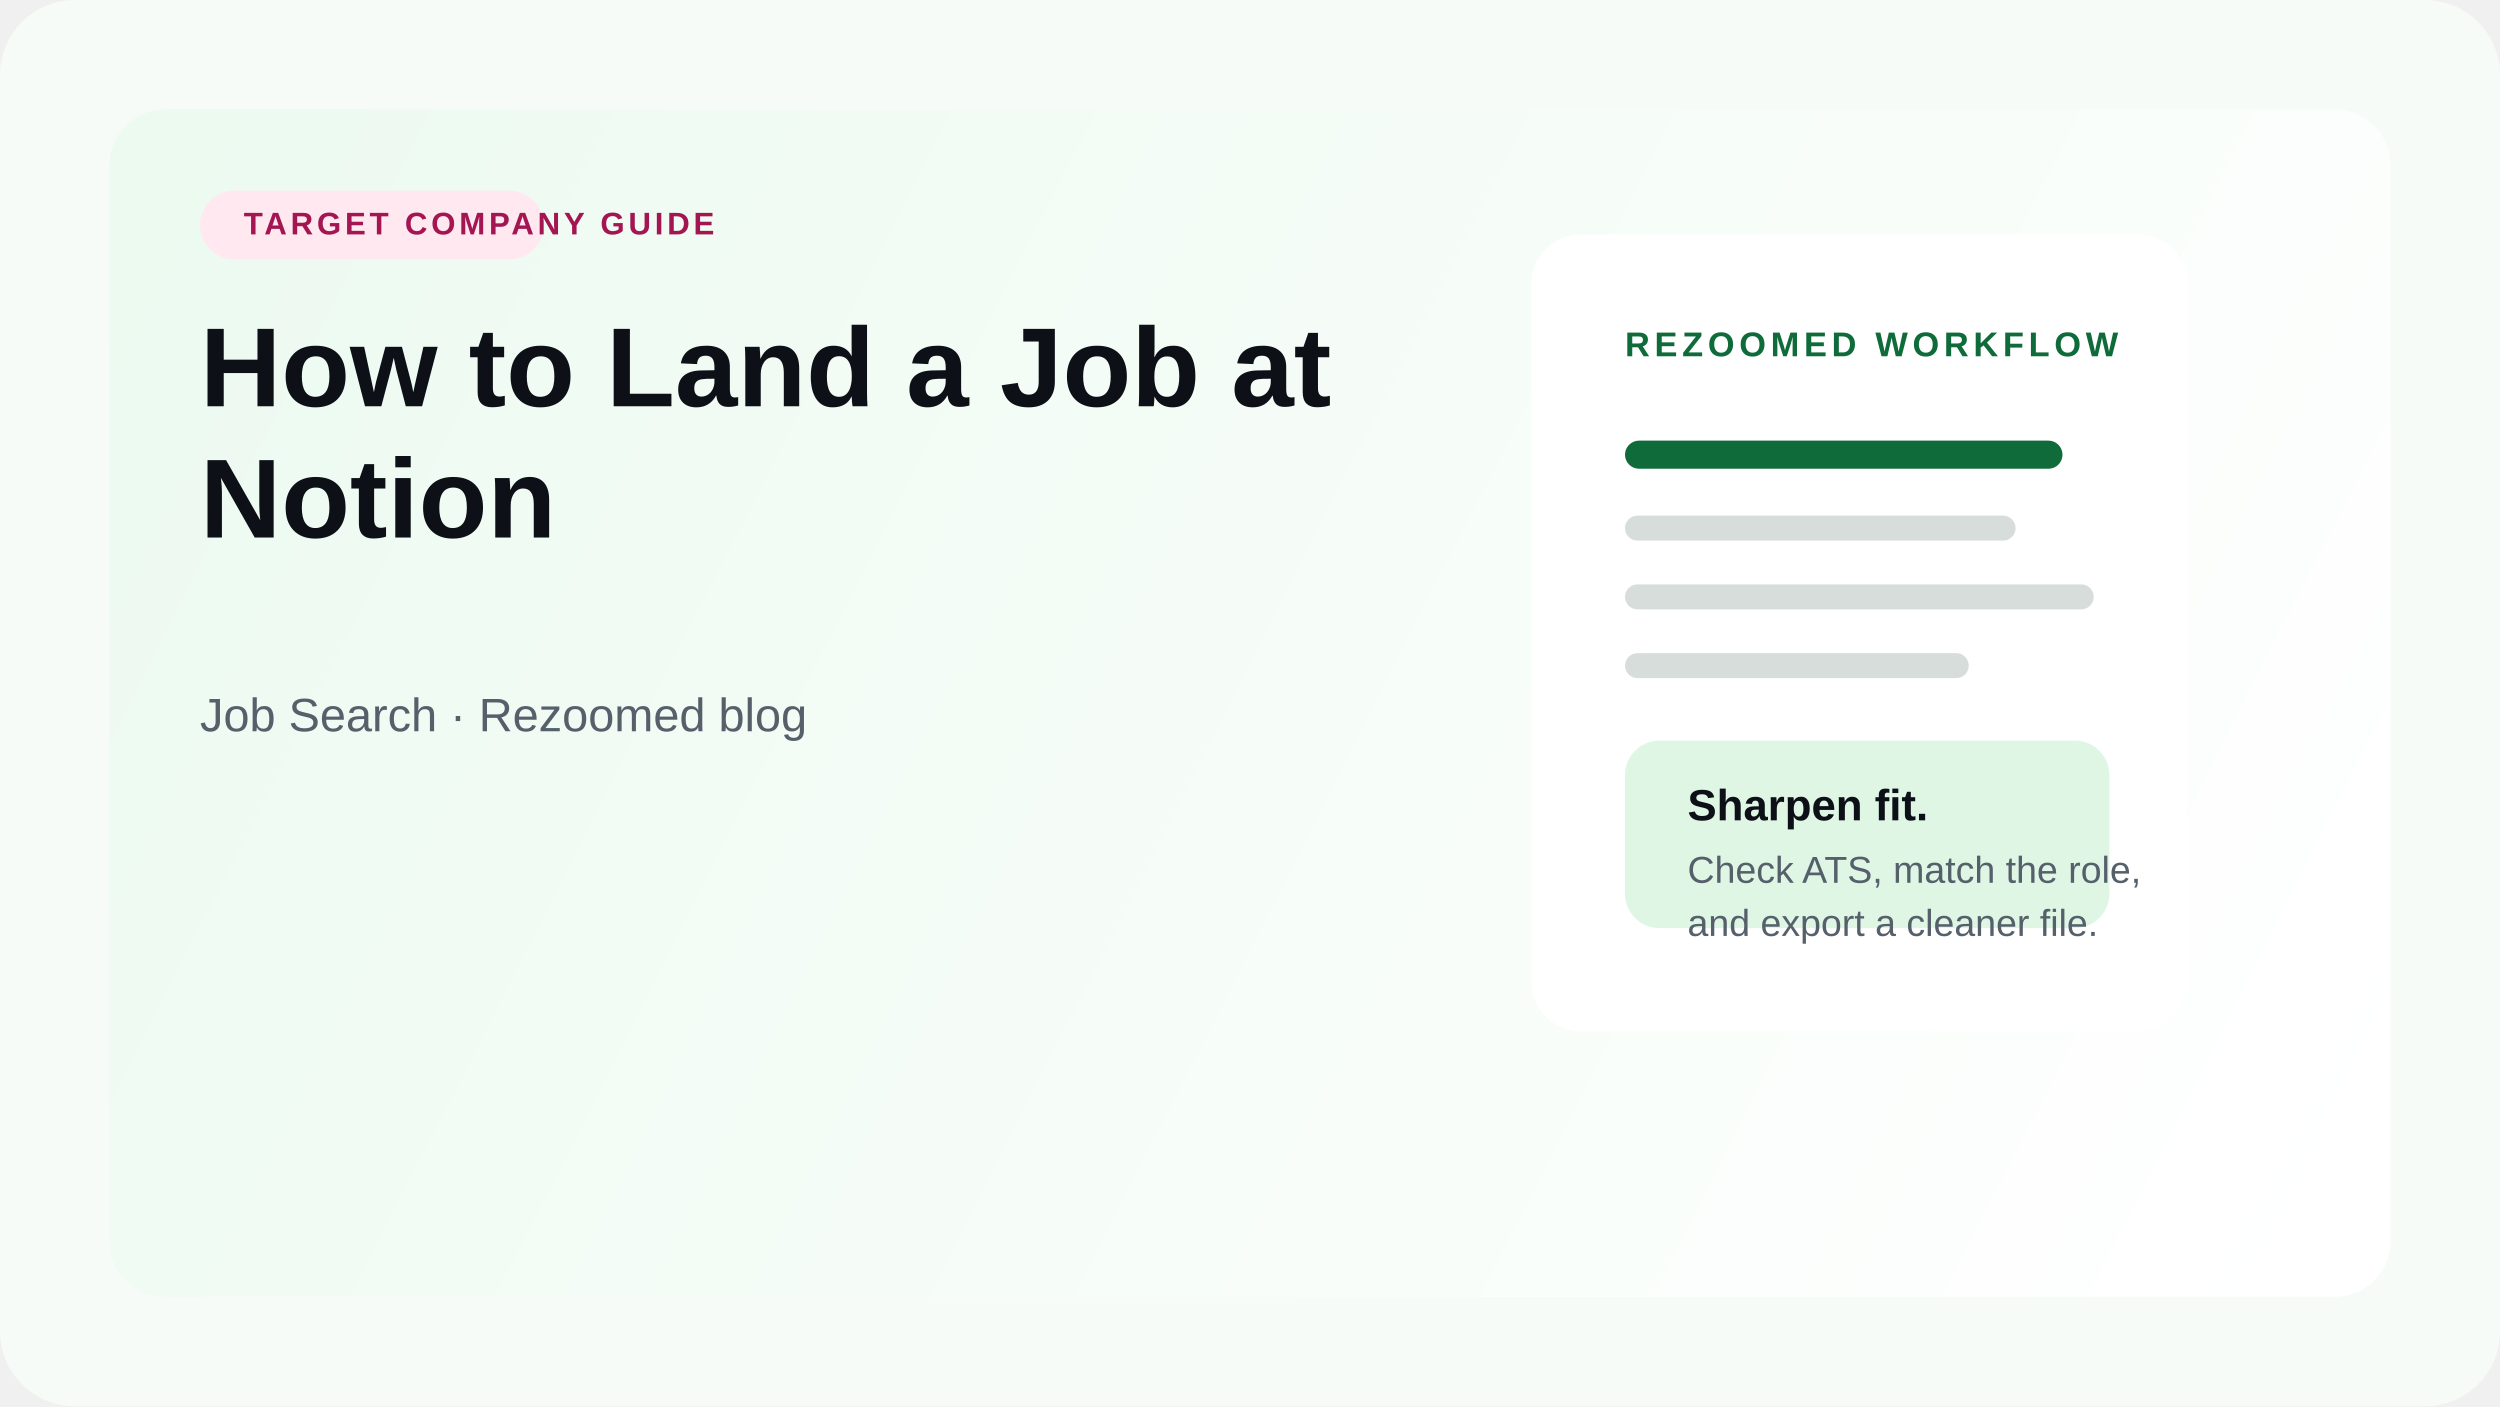
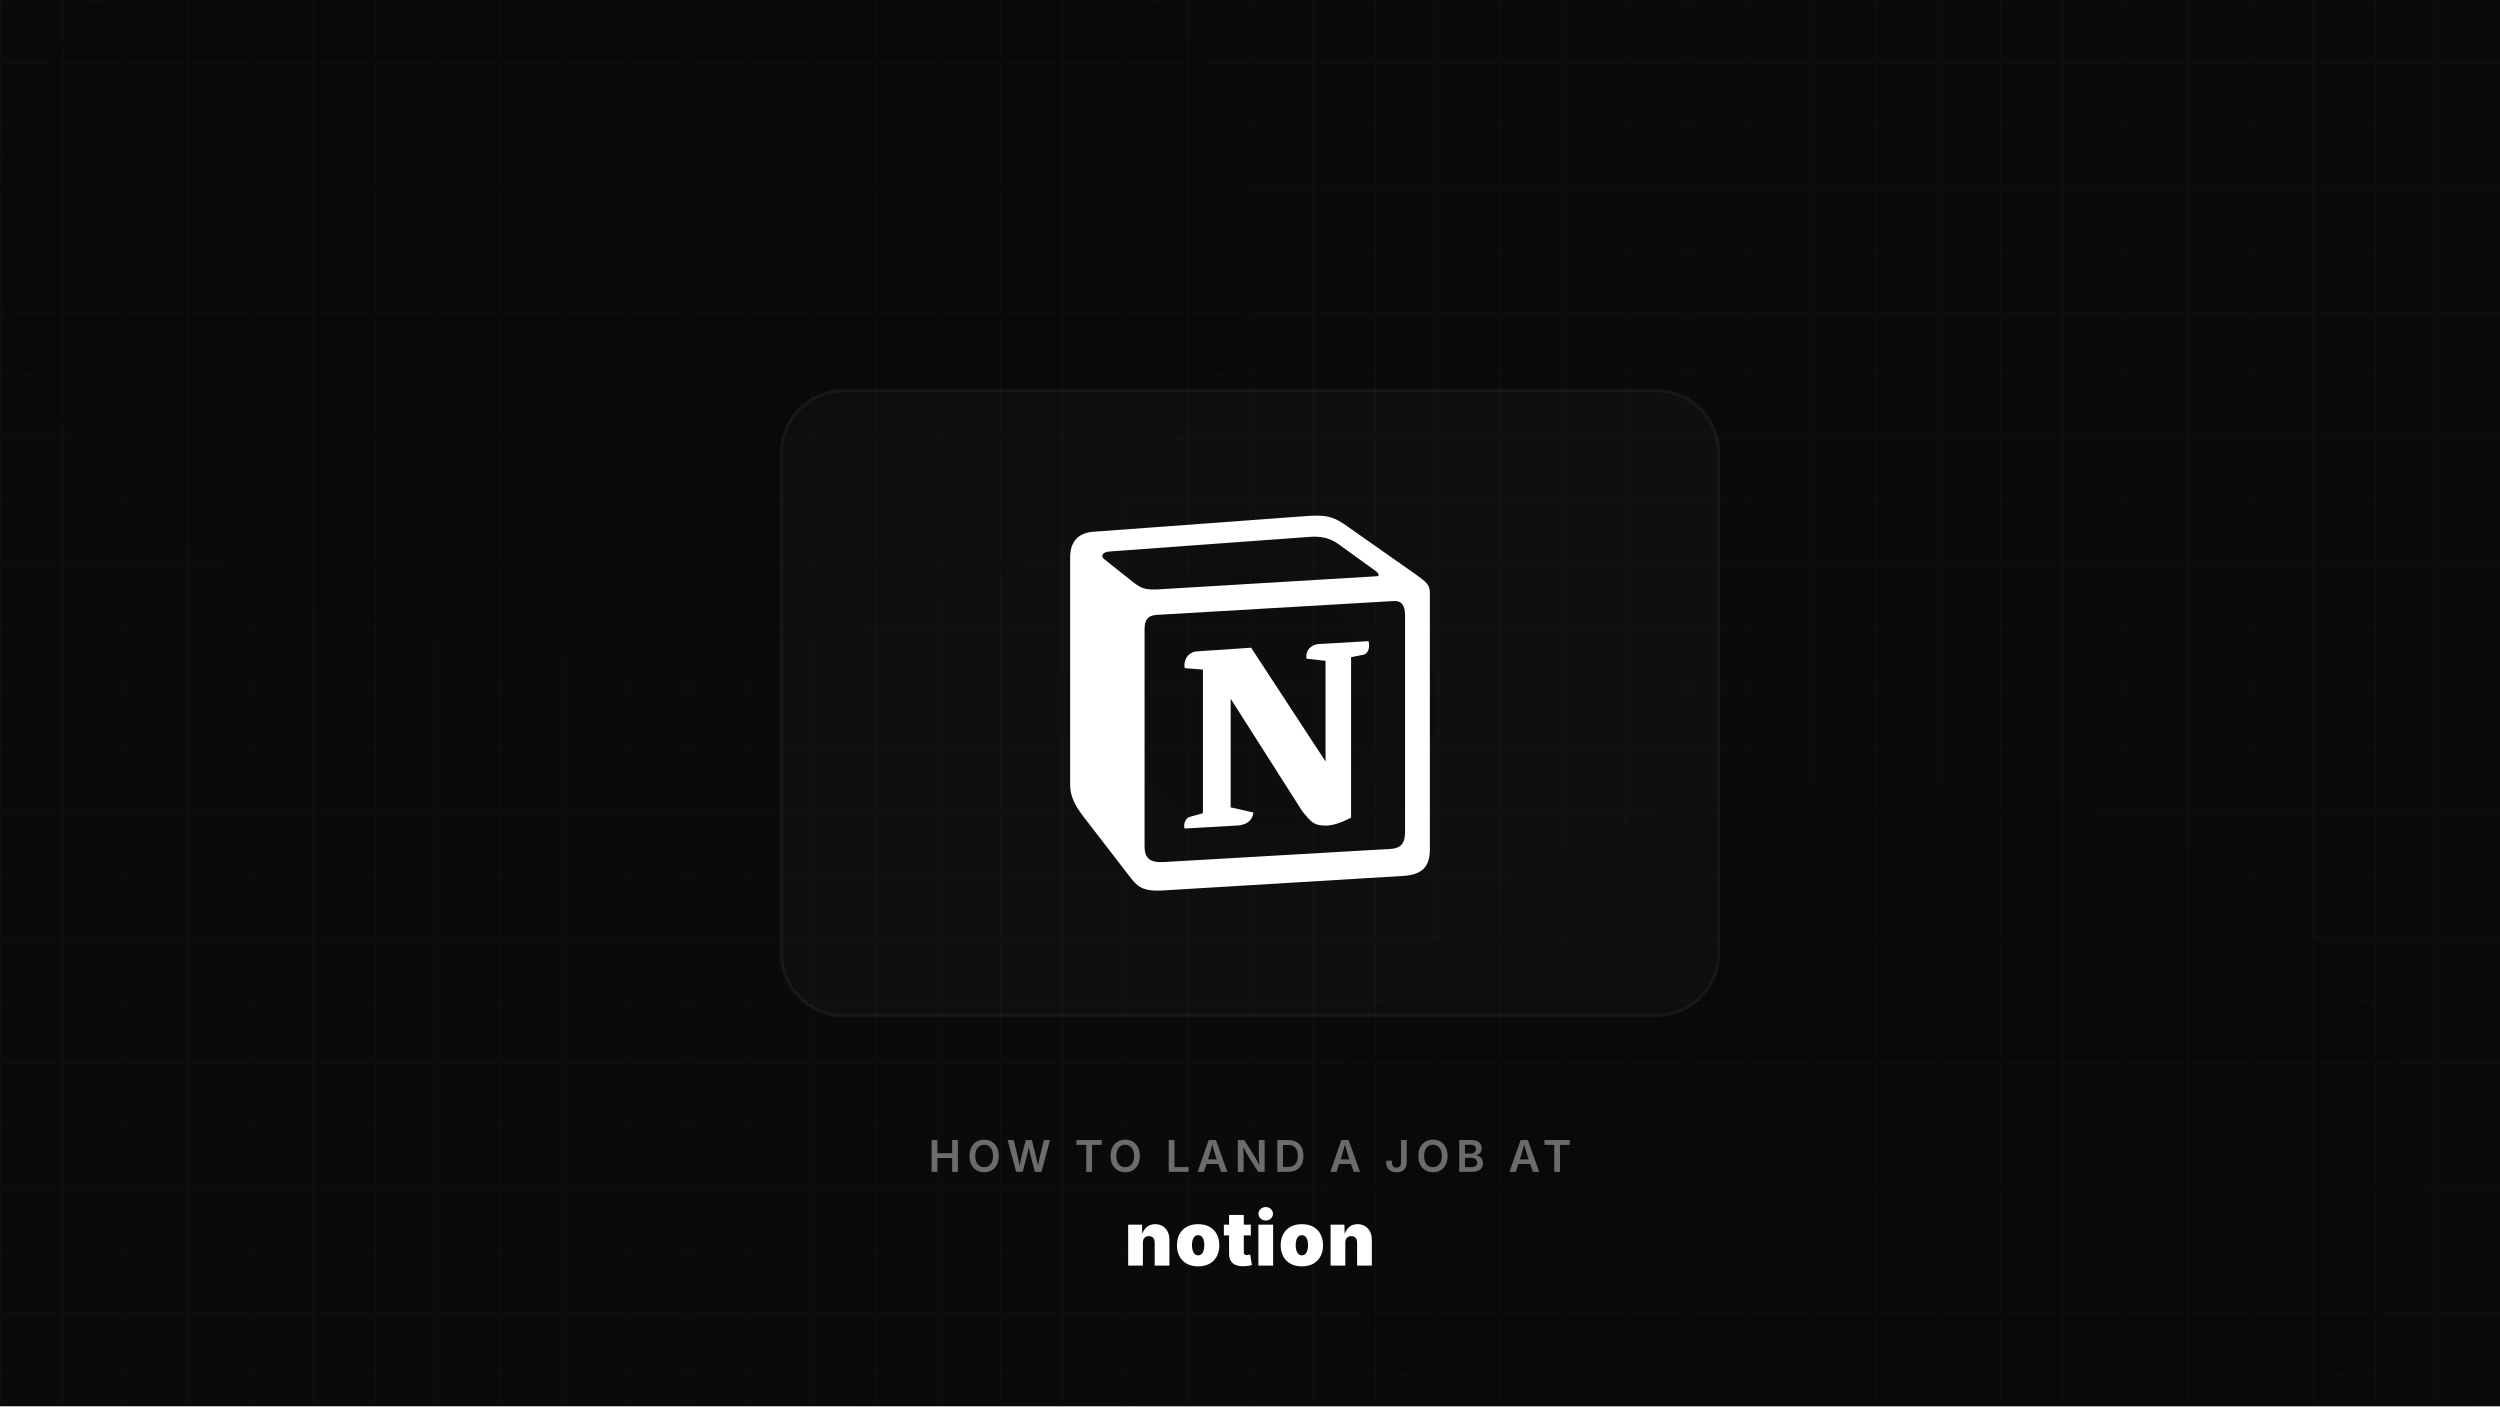
<svg xmlns="http://www.w3.org/2000/svg" width="1600" height="900" viewBox="0 0 1600 900" fill="none">
-   <rect width="1600" height="900" rx="48" fill="#F6FBF7" />
-   <rect x="70" y="70" width="1460" height="760" rx="36" fill="url(#bg)" />
-   <rect x="128" y="122" width="220" height="44" rx="22" fill="#ffe8f0" />
-   <text x="156" y="150" fill="#a31652" font-family="Arial, sans-serif" font-size="20" font-weight="800" letter-spacing="2.4">TARGET COMPANY GUIDE</text>
-   <text x="128" y="260" fill="#0D1117" font-family="Arial, sans-serif" font-size="72" font-weight="800">How to Land a Job at</text>
-   <text x="128" y="344" fill="#0D1117" font-family="Arial, sans-serif" font-size="72" font-weight="800">Notion</text>
-   <text x="128" y="468" fill="#55606B" font-family="Arial, sans-serif" font-size="30">Job Search · Rezoomed blog</text>
-   <rect x="980" y="150" width="420" height="510" rx="32" fill="#FFFFFF" />
-   <text x="1040" y="228" fill="#0f6b3a" font-family="Arial, sans-serif" font-size="22" font-weight="800" letter-spacing="3">REZOOMED WORKFLOW</text>
-   <rect x="1040" y="282" width="280" height="18" rx="9" fill="#0f6b3a" />
-   <rect x="1040" y="330" width="250" height="16" rx="8" fill="#D7DDDA" />
-   <rect x="1040" y="374" width="300" height="16" rx="8" fill="#D7DDDA" />
-   <rect x="1040" y="418" width="220" height="16" rx="8" fill="#D7DDDA" />
-   <rect x="1040" y="474" width="310" height="120" rx="22" fill="#dff6e5" />
-   <text x="1080" y="525" fill="#0D1117" font-family="Arial, sans-serif" font-size="28" font-weight="800">Sharpen fit.</text>
-   <text x="1080" y="565" fill="#55606B" font-family="Arial, sans-serif" font-size="24">Check ATS, match the role,</text>
-   <text x="1080" y="599" fill="#55606B" font-family="Arial, sans-serif" font-size="24">and export a cleaner file.</text>
+   <rect width="1600" height="900" fill="#0A0A0A" />
+   <ellipse cx="400" cy="150" rx="600" ry="400" fill="url(#brandGlow1)" opacity="0.15" />
+   <ellipse cx="1200" cy="750" rx="700" ry="500" fill="url(#brandGlow2)" opacity="0.1" />
  <defs>
-     <linearGradient id="bg" x1="90" y1="90" x2="1490" y2="800" gradientUnits="userSpaceOnUse">
-       <stop stop-color="#ECFAF0" />
-       <stop offset="1" stop-color="#FFFFFF" />
-     </linearGradient>
+     <pattern id="grid" width="40" height="40" patternUnits="userSpaceOnUse">
+       <path d="M 40 0 L 0 0 0 40" fill="none" stroke="rgba(255,255,255,0.03)" stroke-width="1" />
+     </pattern>
+   </defs>
+   <rect width="1600" height="900" fill="url(#grid)" />
+   <rect x="500" y="250" width="600" height="400" rx="40" fill="rgba(255,255,255,0.02)" stroke="rgba(255,255,255,0.05)" stroke-width="2" />
+   <circle cx="800" cy="450" r="100" fill="#000000" opacity="0.15" filter="url(#glow)" />
+   <g transform="translate(680, 330) scale(10)">
+     <g fill="white">
+       <path d="M4.459 4.208c.746.606 1.026.56 2.428.466l13.215-.793c.28 0 .047-.28-.046-.326L17.86 1.968c-.42-.326-.981-.7-2.055-.607L3.01 2.295c-.466.046-.56.28-.374.466zm.793 3.08v13.904c0 .747.373 1.027 1.214.98l14.523-.84c.841-.046.935-.56.935-1.167V6.354c0-.606-.233-.933-.748-.887l-15.177.887c-.56.047-.747.327-.747.933zm14.337.745c.093.42 0 .84-.42.888l-.7.14v10.264c-.608.327-1.168.514-1.635.514-.748 0-.935-.234-1.495-.933l-4.577-7.186v6.952L12.21 19s0 .84-1.168.84l-3.222.186c-.093-.186 0-.653.327-.746l.84-.233V9.854L7.822 9.76c-.094-.42.14-1.026.793-1.073l3.456-.233 4.764 7.279v-6.44l-1.215-.139c-.093-.514.28-.887.747-.933zM1.936 1.035l13.31-.98c1.634-.14 2.055-.047 3.082.7l4.249 2.986c.7.513.934.653.934 1.213v16.378c0 1.026-.373 1.634-1.68 1.726l-15.458.934c-.98.047-1.448-.093-1.962-.747l-3.129-4.06c-.56-.747-.793-1.306-.793-1.96V2.667c0-.839.374-1.54 1.447-1.632z" />
+     </g>
+   </g>
+   <text x="800" y="750" font-family="'Inter', -apple-system, sans-serif" font-size="28" font-weight="600" fill="rgba(255,255,255,0.4)" text-anchor="middle" letter-spacing="4">HOW TO LAND A JOB AT</text>
+   <text x="800" y="810" font-family="'Inter', -apple-system, sans-serif" font-size="48" font-weight="900" fill="white" text-anchor="middle" letter-spacing="1" text-transform="uppercase">notion</text>
+   <defs>
+     <radialGradient id="brandGlow1" cx="0.5" cy="0.5" r="0.5">
+       <stop offset="0%" stop-color="#000000" />
+       <stop offset="100%" stop-color="#000000" stop-opacity="0" />
+     </radialGradient>
+     <radialGradient id="brandGlow2" cx="0.5" cy="0.5" r="0.5">
+       <stop offset="0%" stop-color="#000000" />
+       <stop offset="100%" stop-color="#000000" stop-opacity="0" />
+     </radialGradient>
+     <filter id="glow" x="-50%" y="-50%" width="200%" height="200%">
+       <feGaussianBlur stdDeviation="30" result="blur" />
+     </filter>
  </defs>
</svg>
